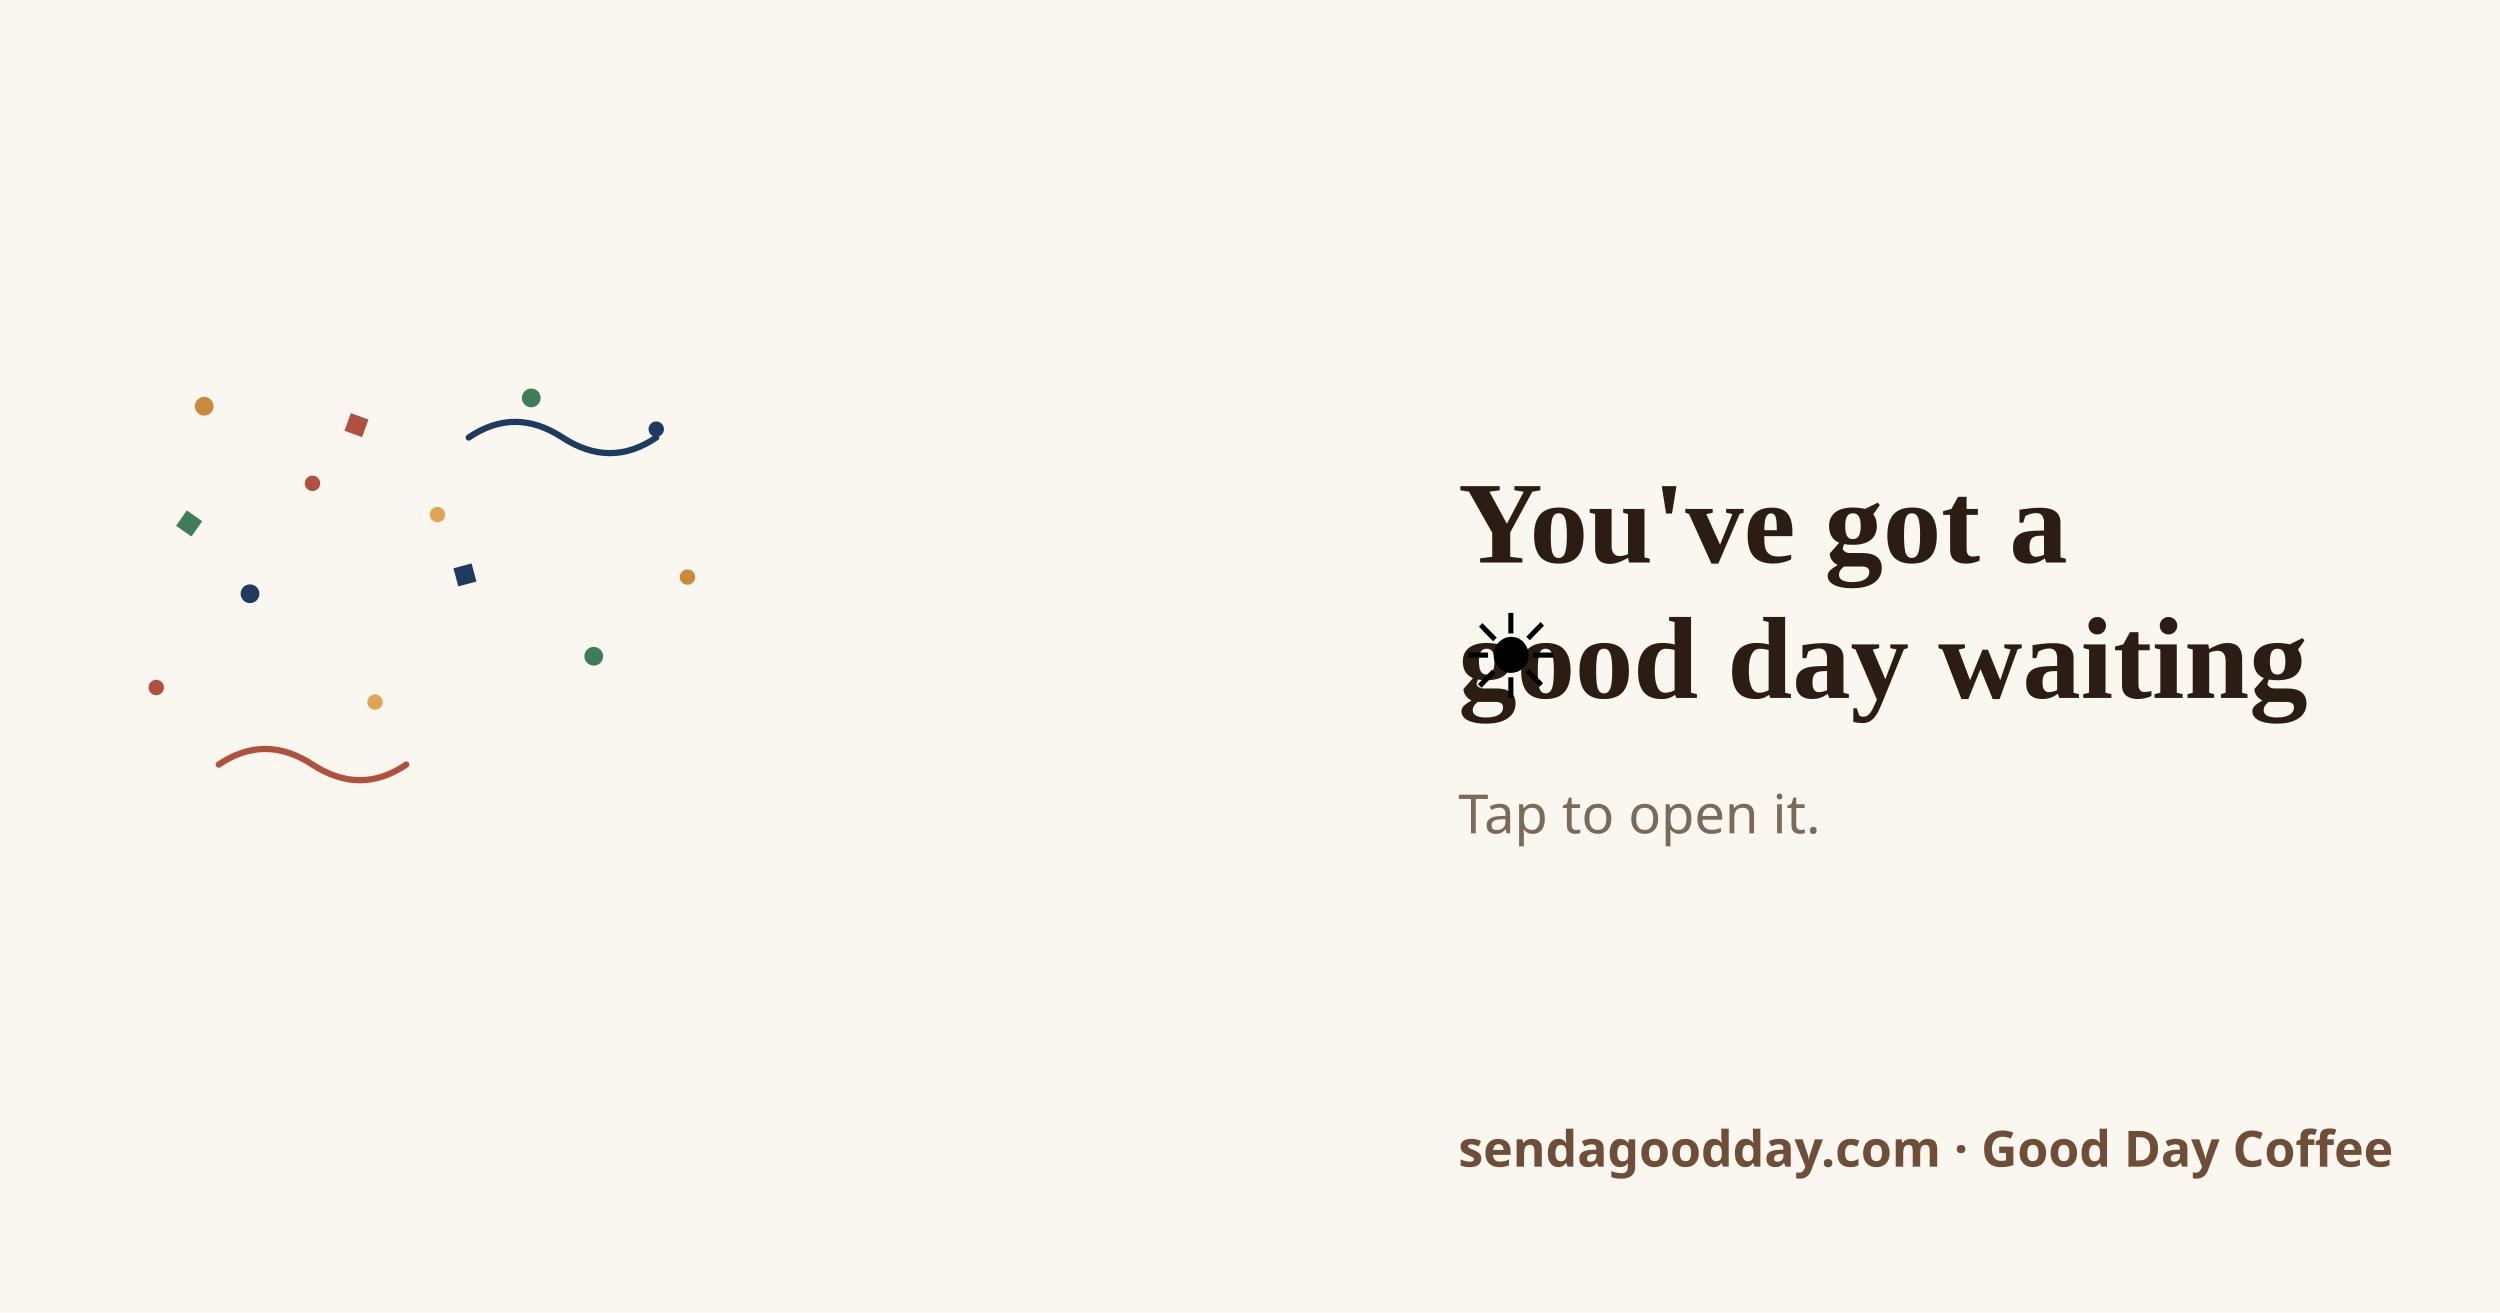
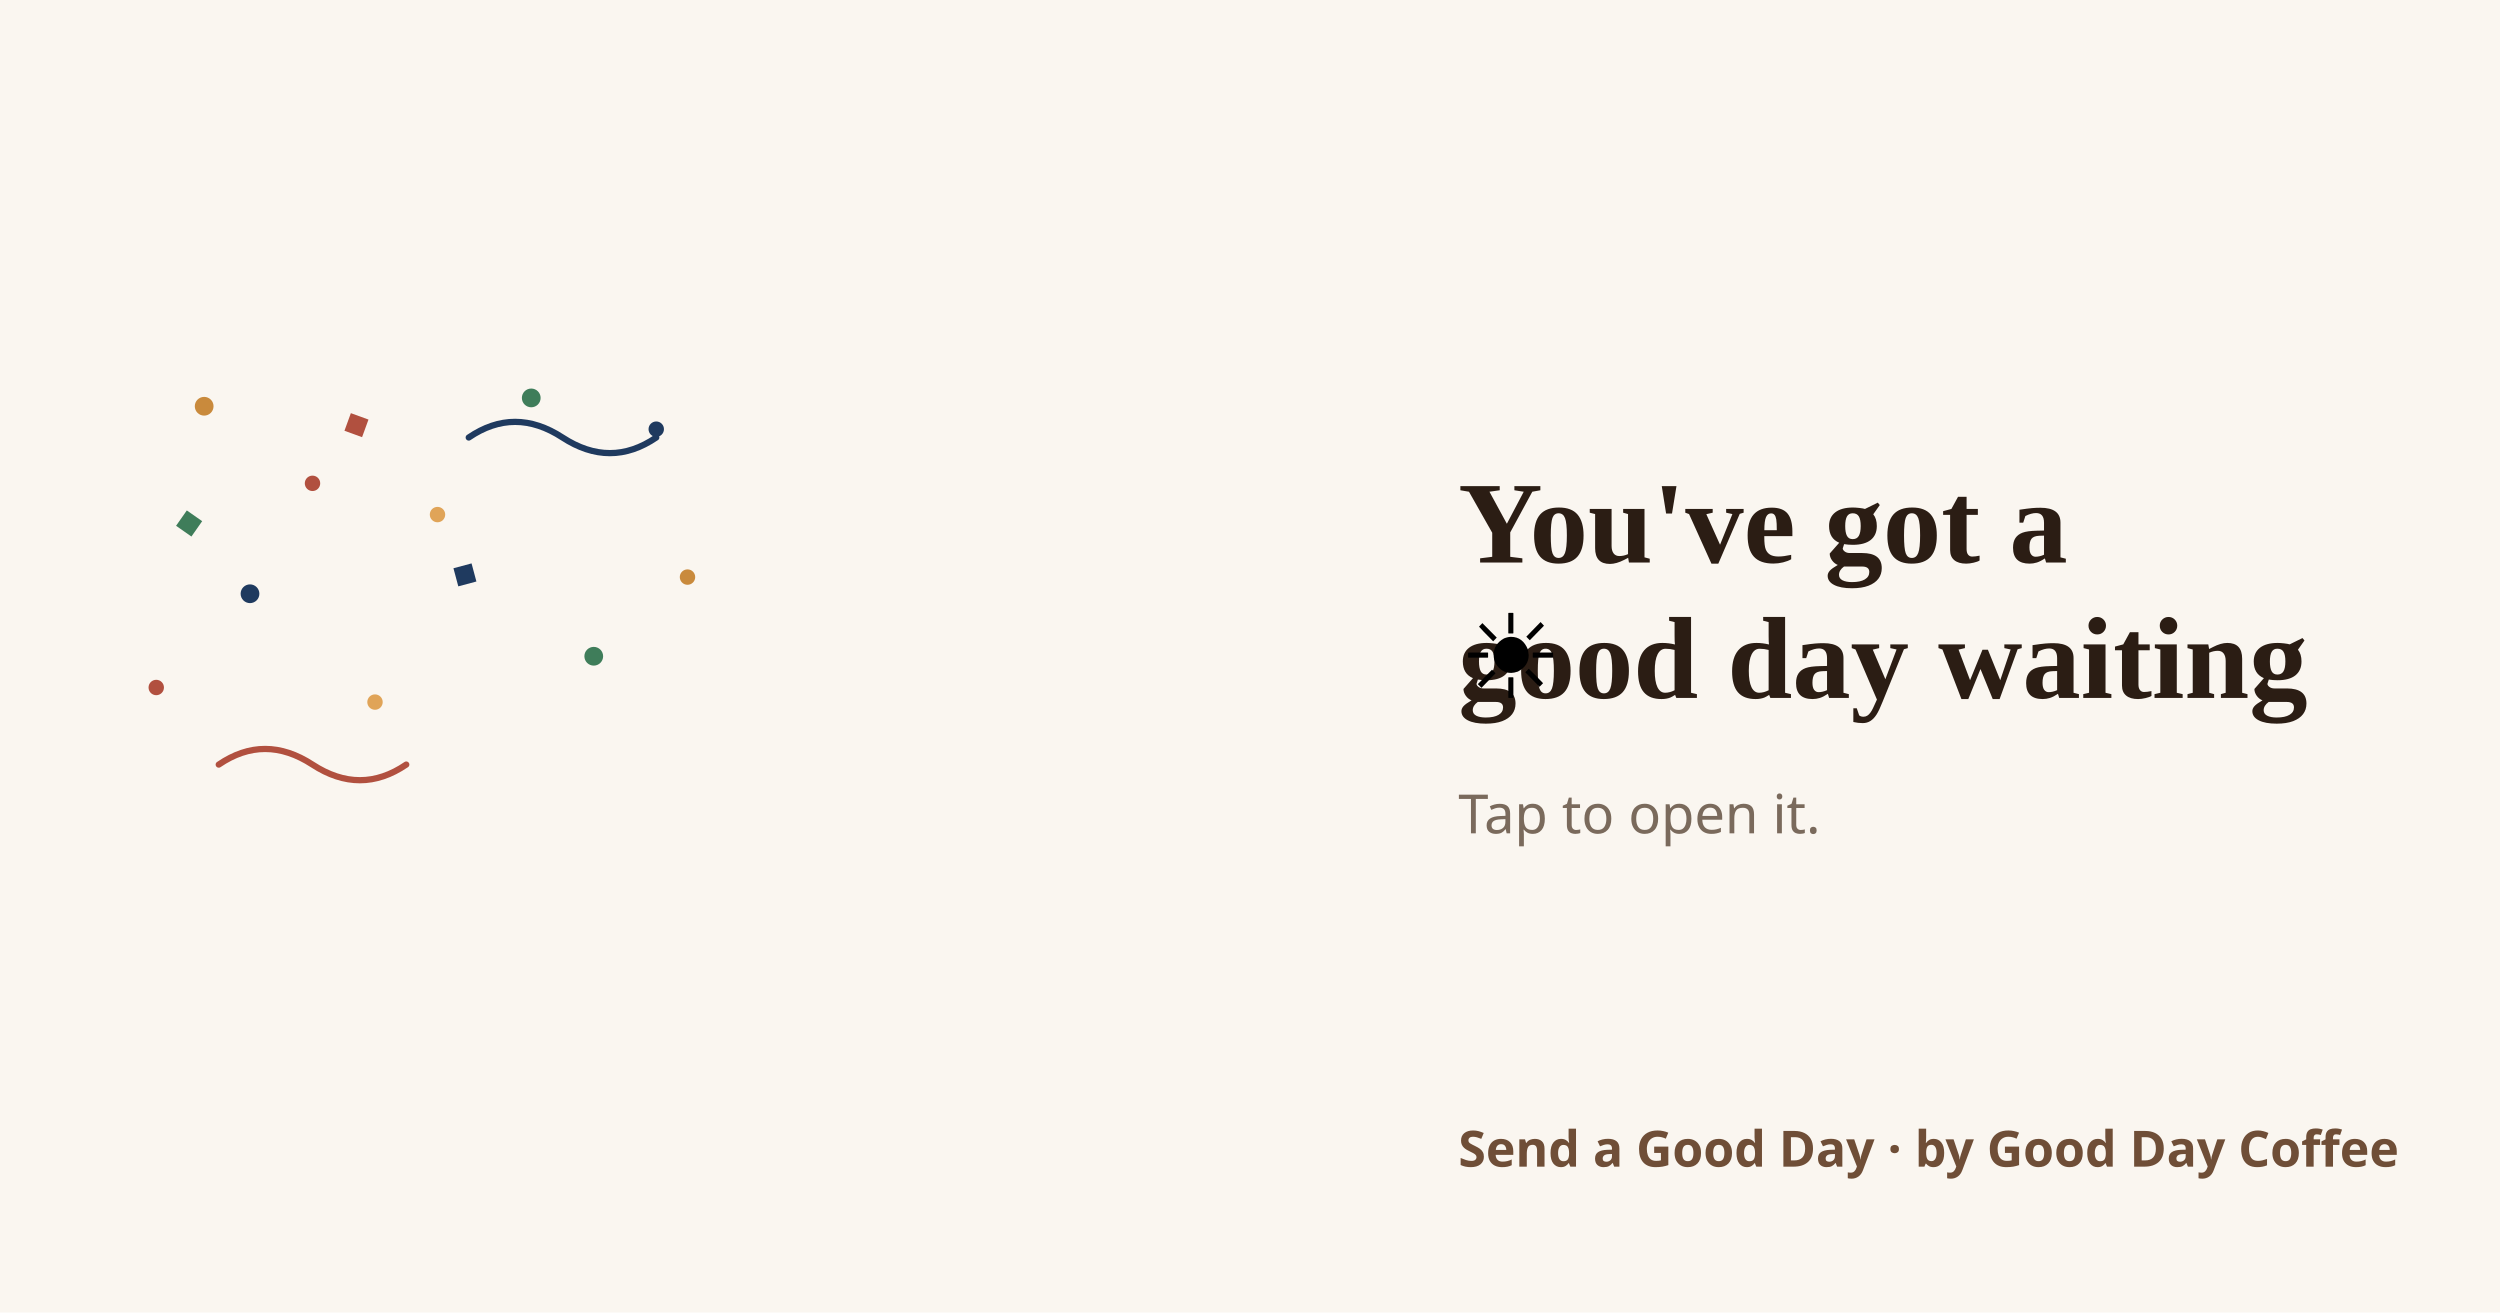
<svg xmlns="http://www.w3.org/2000/svg" viewBox="0 0 1200 630">
  <rect width="1200" height="630" fill="#faf6f0" />
  <g transform="translate(60,165)">
    <rect width="300" height="300" fill="#faf6f0" />
    <circle cx="38" cy="30" r="4.5" fill="#c98a3c" />
    <circle cx="255" cy="41" r="3.7" fill="#1f3a5f" />
    <circle cx="90" cy="67" r="3.7" fill="#b1503f" />
    <circle cx="195" cy="26" r="4.5" fill="#3f7d5a" />
    <circle cx="150" cy="82" r="3.7" fill="#e0a458" />
    <circle cx="60" cy="120" r="4.5" fill="#1f3a5f" />
    <circle cx="270" cy="112" r="3.7" fill="#c98a3c" />
    <circle cx="15" cy="165" r="3.7" fill="#b1503f" />
    <circle cx="225" cy="150" r="4.5" fill="#3f7d5a" />
    <circle cx="120" cy="172" r="3.7" fill="#e0a458" />
    <rect x="106" y="35" width="9" height="9" fill="#b1503f" transform="rotate(20 112 41)" />
    <rect x="159" y="106" width="9" height="9" fill="#1f3a5f" transform="rotate(-15 165 112)" />
    <rect x="24" y="82" width="9" height="9" fill="#3f7d5a" transform="rotate(35 30 90)" />
    <path d="M45,202 q22,-15 45,0 t45,0" fill="none" stroke="#b1503f" stroke-width="3" stroke-linecap="round" />
    <path d="M165,45 q22,-15 45,0 t45,0" fill="none" stroke="#1f3a5f" stroke-width="3" stroke-linecap="round" />
  </g>
  <text x="700" y="270" font-family="Georgia, 'Times New Roman', serif" font-weight="600" font-size="56" fill="#2b1d14">You've got a</text>
  <text x="700" y="335" font-family="Georgia, 'Times New Roman', serif" font-weight="600" font-size="56" fill="#2b1d14">good day waiting</text>
  <text x="700" y="335" font-family="Georgia, serif" font-size="56">☀</text>
  <text x="700" y="400" font-family="system-ui, sans-serif" font-size="26" fill="#7a6a5c">Tap to open it.</text>
-   <text x="700" y="560" font-family="system-ui, sans-serif" font-weight="600" font-size="24" fill="#6f4e37">sendagoodday.com  ·  Good Day Coffee</text>
+   <text x="700" y="560" font-family="system-ui, sans-serif" font-weight="600" font-size="24" fill="#6f4e37">Send a Good Day  ·  by Good Day Coffee</text>
</svg>
